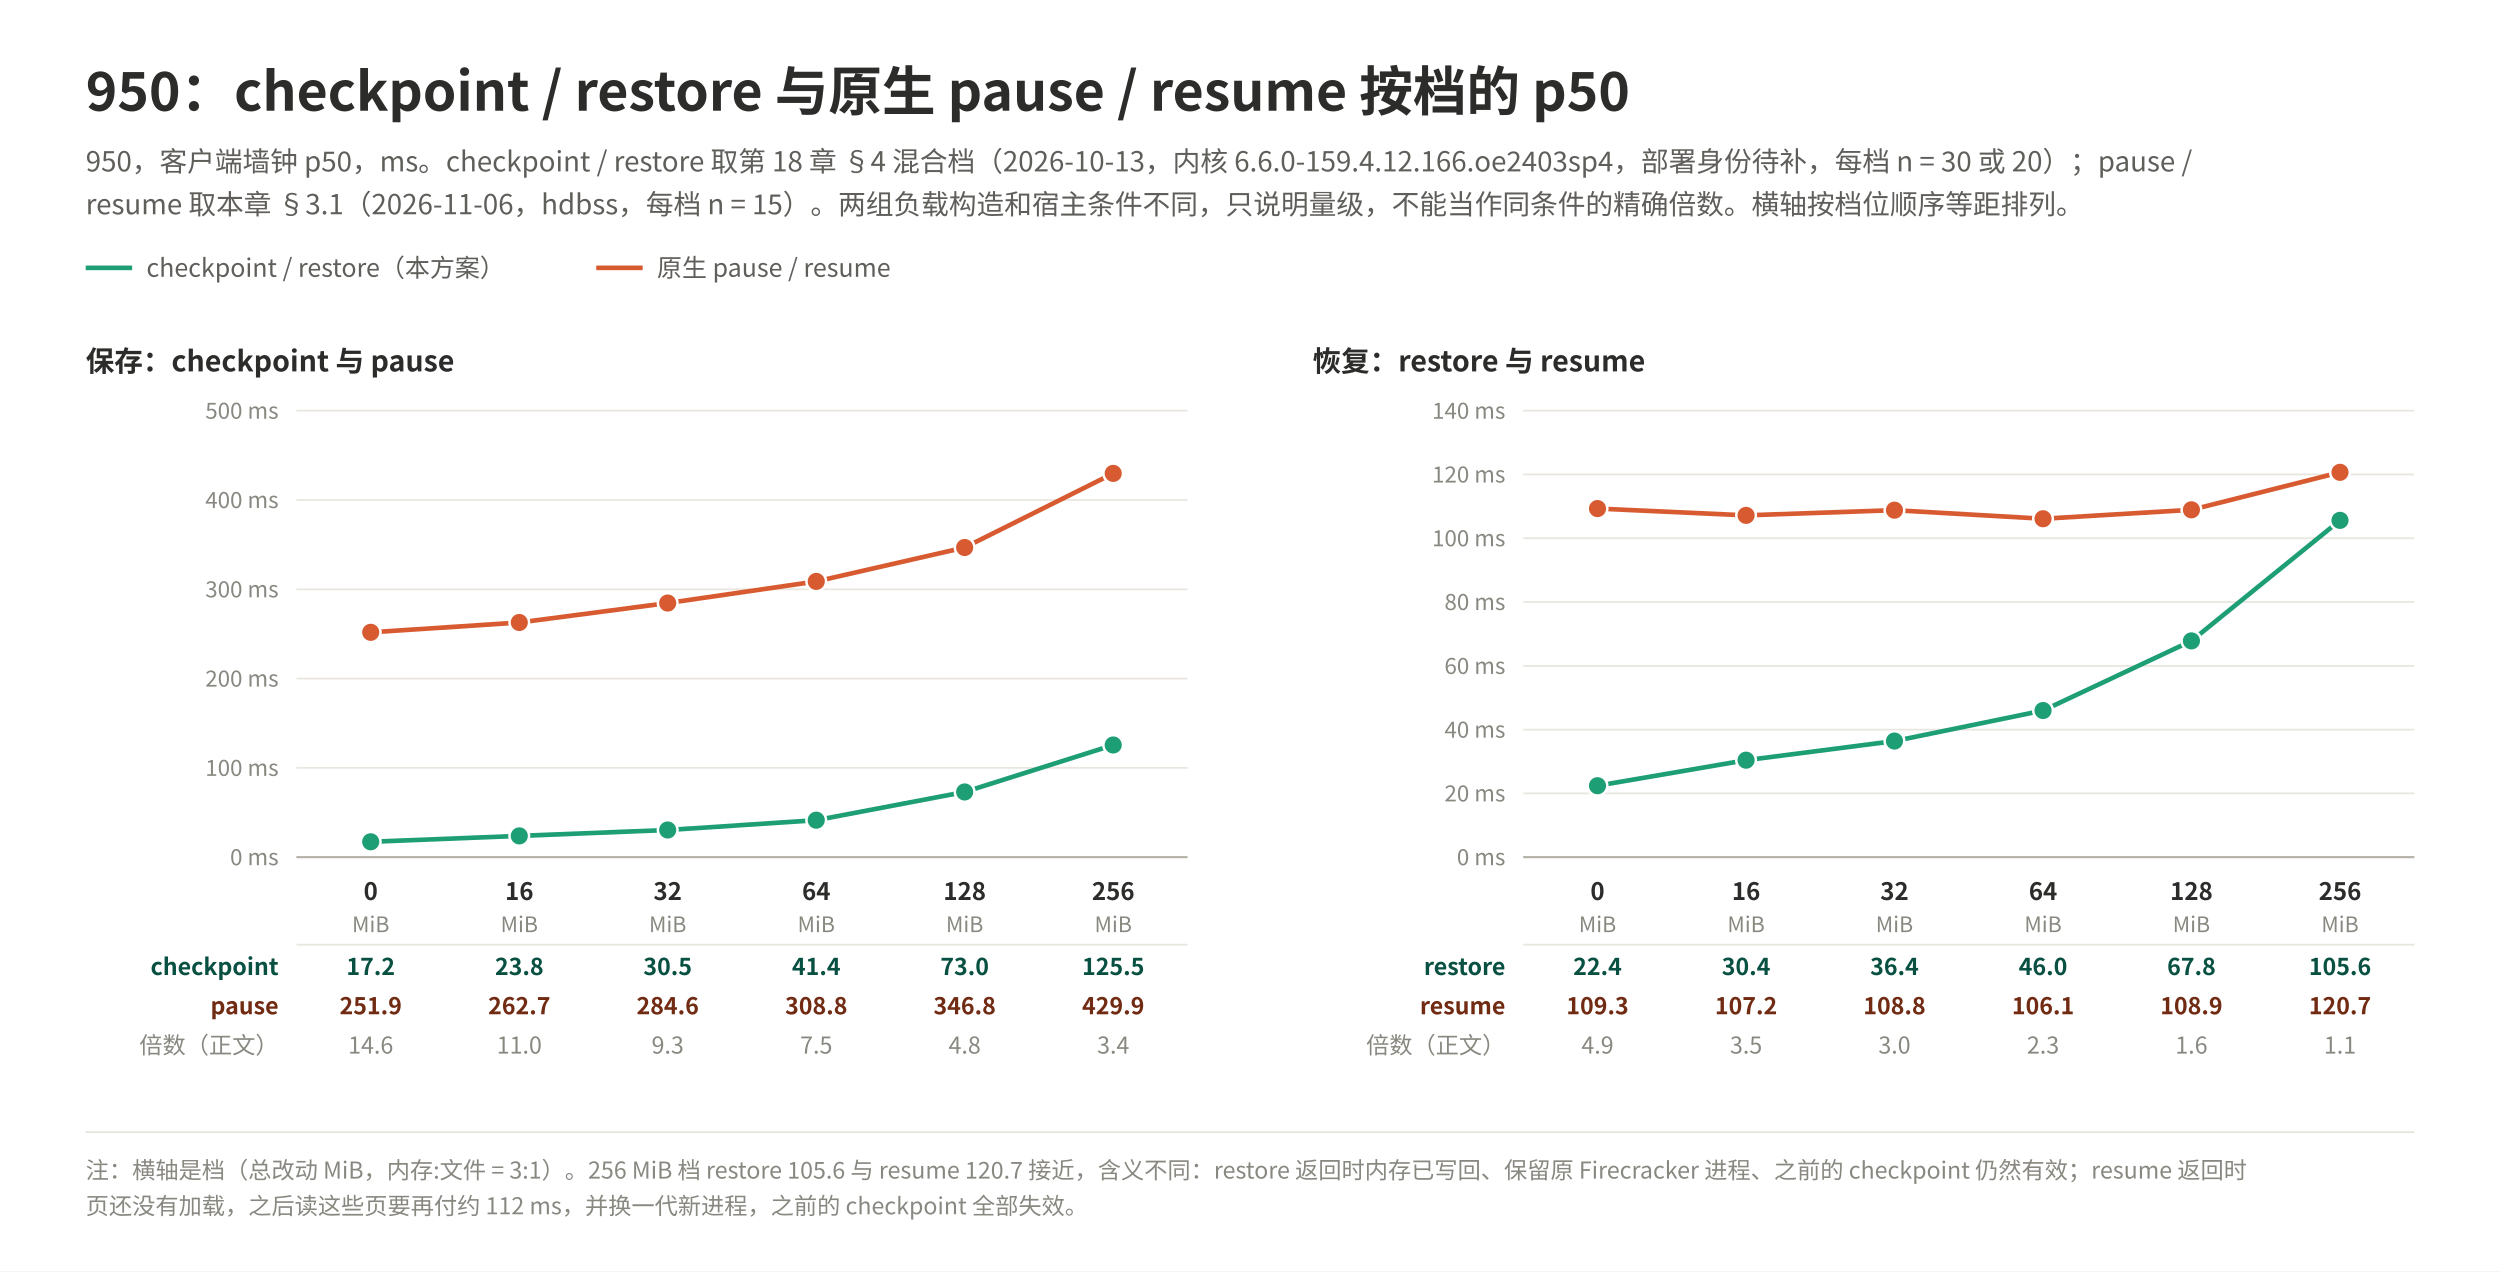
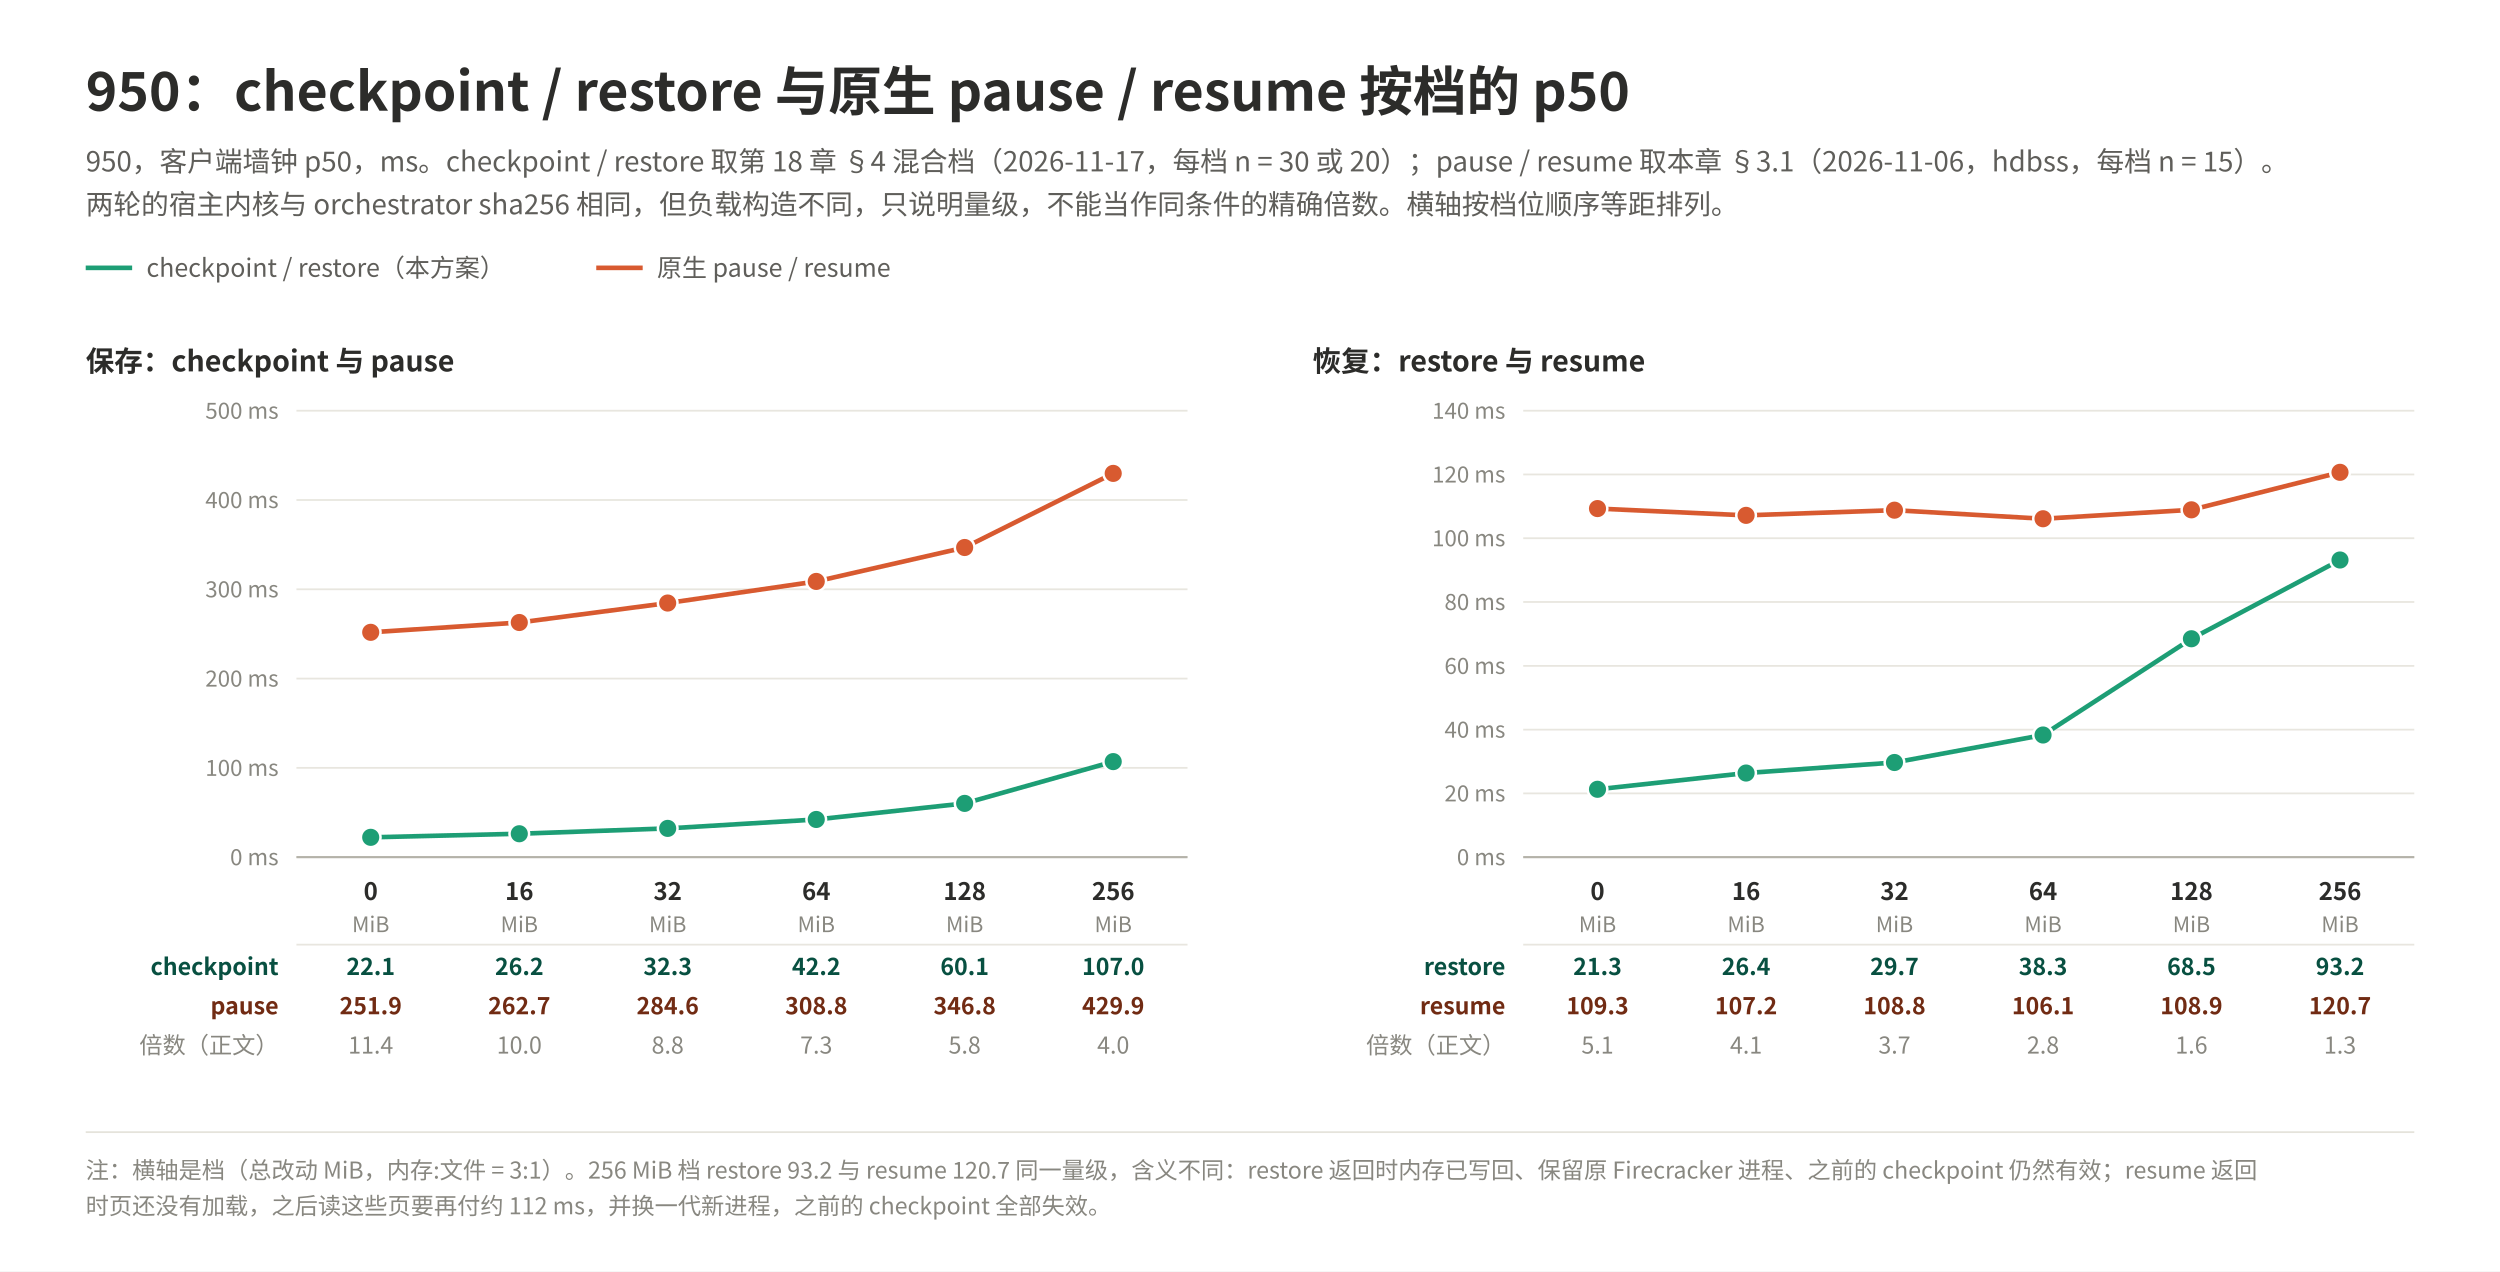
<svg xmlns="http://www.w3.org/2000/svg" width="1400" height="712" viewBox="0 0 1400 712" font-family="'PingFang SC','Hiragino Sans GB','Microsoft YaHei','Noto Sans CJK SC','Noto Sans SC','Source Han Sans SC',sans-serif">
  <defs>
</defs>
  <rect width="1400" height="712" fill="#FFFFFF" />
  <text x="48.0" y="62.0" font-size="30" fill="#2C2C2A" font-weight="600" text-anchor="start">950：checkpoint / restore 与原生 pause / resume 按档的 p50</text>
-   <text x="48.0" y="96.0" font-size="15.5" fill="#5F5E5A" text-anchor="start">950，客户端墙钟 p50，ms。checkpoint / restore 取第 18 章 §4 混合档（2026-10-13，内核 6.6.0-159.4.12.166.oe2403sp4，部署身份待补，每档 n = 30 或 20）；pause /</text>
-   <text x="48.0" y="120.0" font-size="15.5" fill="#5F5E5A" text-anchor="start">resume 取本章 §3.1（2026-11-06，hdbss，每档 n = 15）。两组负载构造和宿主条件不同，只说明量级，不能当作同条件的精确倍数。横轴按档位顺序等距排列。</text>
+   <text x="48.0" y="96.0" font-size="15.5" fill="#5F5E5A" text-anchor="start">950，客户端墙钟 p50，ms。checkpoint / restore 取第 18 章 §4 混合档（2026-11-17，每档 n = 30 或 20）；pause / resume 取本章 §3.1（2026-11-06，hdbss，每档 n = 15）。</text>
+   <text x="48.0" y="120.0" font-size="15.5" fill="#5F5E5A" text-anchor="start">两轮的宿主内核与 orchestrator sha256 相同，但负载构造不同，只说明量级，不能当作同条件的精确倍数。横轴按档位顺序等距排列。</text>
  <line x1="48.0" y1="150.0" x2="74.0" y2="150.0" stroke="#1D9E75" stroke-width="2.6" />
  <text x="82.0" y="155.0" font-size="14" fill="#5F5E5A" text-anchor="start">checkpoint / restore（本方案）</text>
  <line x1="333.9" y1="150.0" x2="359.9" y2="150.0" stroke="#D85A30" stroke-width="2.6" />
  <text x="367.9" y="155.0" font-size="14" fill="#5F5E5A" text-anchor="start">原生 pause / resume</text>
  <text x="48.0" y="208.0" font-size="16" fill="#2C2C2A" font-weight="600" text-anchor="start">保存：checkpoint 与 pause</text>
  <line x1="166.0" y1="480.0" x2="665.0" y2="480.0" stroke="#E8E6DF" stroke-width="1" />
  <text x="156.0" y="484.5" font-size="12.5" fill="#888780" text-anchor="end">0 ms</text>
  <line x1="166.0" y1="430.0" x2="665.0" y2="430.0" stroke="#E8E6DF" stroke-width="1" />
  <text x="156.0" y="434.5" font-size="12.5" fill="#888780" text-anchor="end">100 ms</text>
  <line x1="166.0" y1="380.0" x2="665.0" y2="380.0" stroke="#E8E6DF" stroke-width="1" />
  <text x="156.0" y="384.5" font-size="12.5" fill="#888780" text-anchor="end">200 ms</text>
  <line x1="166.0" y1="330.0" x2="665.0" y2="330.0" stroke="#E8E6DF" stroke-width="1" />
  <text x="156.0" y="334.5" font-size="12.5" fill="#888780" text-anchor="end">300 ms</text>
  <line x1="166.0" y1="280.0" x2="665.0" y2="280.0" stroke="#E8E6DF" stroke-width="1" />
  <text x="156.0" y="284.5" font-size="12.5" fill="#888780" text-anchor="end">400 ms</text>
  <line x1="166.0" y1="230.0" x2="665.0" y2="230.0" stroke="#E8E6DF" stroke-width="1" />
  <text x="156.0" y="234.5" font-size="12.5" fill="#888780" text-anchor="end">500 ms</text>
  <line x1="166.0" y1="480.0" x2="665.0" y2="480.0" stroke="#B4B2A9" stroke-width="1.2" />
-   <polyline points="207.6,471.4 290.8,468.1 373.9,464.8 457.1,459.3 540.2,443.5 623.4,417.2" fill="none" stroke="#1D9E75" stroke-width="2.6" stroke-linejoin="round" stroke-linecap="round" />
-   <circle cx="207.6" cy="471.4" r="5.5" fill="#1D9E75" stroke="#FFFFFF" stroke-width="1.4" fill-opacity="1.0" />
-   <circle cx="290.8" cy="468.1" r="5.5" fill="#1D9E75" stroke="#FFFFFF" stroke-width="1.4" fill-opacity="1.0" />
-   <circle cx="373.9" cy="464.8" r="5.5" fill="#1D9E75" stroke="#FFFFFF" stroke-width="1.4" fill-opacity="1.0" />
-   <circle cx="457.1" cy="459.3" r="5.5" fill="#1D9E75" stroke="#FFFFFF" stroke-width="1.4" fill-opacity="1.0" />
-   <circle cx="540.2" cy="443.5" r="5.5" fill="#1D9E75" stroke="#FFFFFF" stroke-width="1.4" fill-opacity="1.0" />
-   <circle cx="623.4" cy="417.2" r="5.5" fill="#1D9E75" stroke="#FFFFFF" stroke-width="1.4" fill-opacity="1.0" />
+   <polyline points="207.6,468.9 290.8,466.9 373.9,463.9 457.1,458.9 540.2,449.9 623.4,426.5" fill="none" stroke="#1D9E75" stroke-width="2.6" stroke-linejoin="round" stroke-linecap="round" />
+   <circle cx="207.6" cy="468.9" r="5.5" fill="#1D9E75" stroke="#FFFFFF" stroke-width="1.4" fill-opacity="1.0" />
+   <circle cx="290.8" cy="466.9" r="5.5" fill="#1D9E75" stroke="#FFFFFF" stroke-width="1.4" fill-opacity="1.0" />
+   <circle cx="373.9" cy="463.9" r="5.5" fill="#1D9E75" stroke="#FFFFFF" stroke-width="1.4" fill-opacity="1.0" />
+   <circle cx="457.1" cy="458.9" r="5.5" fill="#1D9E75" stroke="#FFFFFF" stroke-width="1.4" fill-opacity="1.0" />
+   <circle cx="540.2" cy="449.9" r="5.5" fill="#1D9E75" stroke="#FFFFFF" stroke-width="1.4" fill-opacity="1.0" />
+   <circle cx="623.4" cy="426.5" r="5.5" fill="#1D9E75" stroke="#FFFFFF" stroke-width="1.4" fill-opacity="1.0" />
  <polyline points="207.6,354.1 290.8,348.6 373.9,337.7 457.1,325.6 540.2,306.6 623.4,265.1" fill="none" stroke="#D85A30" stroke-width="2.6" stroke-linejoin="round" stroke-linecap="round" />
  <circle cx="207.6" cy="354.1" r="5.5" fill="#D85A30" stroke="#FFFFFF" stroke-width="1.4" fill-opacity="1.0" />
  <circle cx="290.8" cy="348.6" r="5.5" fill="#D85A30" stroke="#FFFFFF" stroke-width="1.4" fill-opacity="1.0" />
  <circle cx="373.9" cy="337.7" r="5.5" fill="#D85A30" stroke="#FFFFFF" stroke-width="1.4" fill-opacity="1.0" />
  <circle cx="457.1" cy="325.6" r="5.5" fill="#D85A30" stroke="#FFFFFF" stroke-width="1.4" fill-opacity="1.0" />
  <circle cx="540.2" cy="306.6" r="5.5" fill="#D85A30" stroke="#FFFFFF" stroke-width="1.4" fill-opacity="1.0" />
  <circle cx="623.4" cy="265.1" r="5.5" fill="#D85A30" stroke="#FFFFFF" stroke-width="1.4" fill-opacity="1.0" />
  <text x="207.6" y="504.0" font-size="13.5" fill="#2C2C2A" font-weight="600" text-anchor="middle">0</text>
  <text x="207.6" y="522.0" font-size="12" fill="#888780" text-anchor="middle">MiB</text>
  <text x="290.8" y="504.0" font-size="13.5" fill="#2C2C2A" font-weight="600" text-anchor="middle">16</text>
  <text x="290.8" y="522.0" font-size="12" fill="#888780" text-anchor="middle">MiB</text>
  <text x="373.9" y="504.0" font-size="13.5" fill="#2C2C2A" font-weight="600" text-anchor="middle">32</text>
  <text x="373.9" y="522.0" font-size="12" fill="#888780" text-anchor="middle">MiB</text>
  <text x="457.1" y="504.0" font-size="13.5" fill="#2C2C2A" font-weight="600" text-anchor="middle">64</text>
  <text x="457.1" y="522.0" font-size="12" fill="#888780" text-anchor="middle">MiB</text>
  <text x="540.2" y="504.0" font-size="13.5" fill="#2C2C2A" font-weight="600" text-anchor="middle">128</text>
  <text x="540.2" y="522.0" font-size="12" fill="#888780" text-anchor="middle">MiB</text>
  <text x="623.4" y="504.0" font-size="13.5" fill="#2C2C2A" font-weight="600" text-anchor="middle">256</text>
  <text x="623.4" y="522.0" font-size="12" fill="#888780" text-anchor="middle">MiB</text>
  <line x1="166.0" y1="529.0" x2="665.0" y2="529.0" stroke="#E8E6DF" stroke-width="1" />
  <text x="156.0" y="546.0" font-size="13" fill="#085041" font-weight="600" text-anchor="end">checkpoint</text>
-   <text x="207.6" y="546.0" font-size="13" fill="#085041" font-weight="600" text-anchor="middle">17.2</text>
-   <text x="290.8" y="546.0" font-size="13" fill="#085041" font-weight="600" text-anchor="middle">23.8</text>
-   <text x="373.9" y="546.0" font-size="13" fill="#085041" font-weight="600" text-anchor="middle">30.5</text>
-   <text x="457.1" y="546.0" font-size="13" fill="#085041" font-weight="600" text-anchor="middle">41.4</text>
-   <text x="540.2" y="546.0" font-size="13" fill="#085041" font-weight="600" text-anchor="middle">73.0</text>
-   <text x="623.4" y="546.0" font-size="13" fill="#085041" font-weight="600" text-anchor="middle">125.5</text>
+   <text x="207.6" y="546.0" font-size="13" fill="#085041" font-weight="600" text-anchor="middle">22.1</text>
+   <text x="290.8" y="546.0" font-size="13" fill="#085041" font-weight="600" text-anchor="middle">26.2</text>
+   <text x="373.9" y="546.0" font-size="13" fill="#085041" font-weight="600" text-anchor="middle">32.3</text>
+   <text x="457.1" y="546.0" font-size="13" fill="#085041" font-weight="600" text-anchor="middle">42.2</text>
+   <text x="540.2" y="546.0" font-size="13" fill="#085041" font-weight="600" text-anchor="middle">60.1</text>
+   <text x="623.4" y="546.0" font-size="13" fill="#085041" font-weight="600" text-anchor="middle">107.0</text>
  <text x="156.0" y="568.0" font-size="13" fill="#712B13" font-weight="600" text-anchor="end">pause</text>
  <text x="207.6" y="568.0" font-size="13" fill="#712B13" font-weight="600" text-anchor="middle">251.9</text>
  <text x="290.8" y="568.0" font-size="13" fill="#712B13" font-weight="600" text-anchor="middle">262.7</text>
  <text x="373.9" y="568.0" font-size="13" fill="#712B13" font-weight="600" text-anchor="middle">284.6</text>
  <text x="457.1" y="568.0" font-size="13" fill="#712B13" font-weight="600" text-anchor="middle">308.8</text>
  <text x="540.2" y="568.0" font-size="13" fill="#712B13" font-weight="600" text-anchor="middle">346.8</text>
  <text x="623.4" y="568.0" font-size="13" fill="#712B13" font-weight="600" text-anchor="middle">429.9</text>
  <text x="156.0" y="590.0" font-size="13" fill="#888780" text-anchor="end">倍数（正文）</text>
-   <text x="207.6" y="590.0" font-size="13" fill="#888780" text-anchor="middle">14.6</text>
-   <text x="290.8" y="590.0" font-size="13" fill="#888780" text-anchor="middle">11.0</text>
-   <text x="373.9" y="590.0" font-size="13" fill="#888780" text-anchor="middle">9.3</text>
-   <text x="457.1" y="590.0" font-size="13" fill="#888780" text-anchor="middle">7.5</text>
-   <text x="540.2" y="590.0" font-size="13" fill="#888780" text-anchor="middle">4.8</text>
-   <text x="623.4" y="590.0" font-size="13" fill="#888780" text-anchor="middle">3.4</text>
+   <text x="207.6" y="590.0" font-size="13" fill="#888780" text-anchor="middle">11.4</text>
+   <text x="290.8" y="590.0" font-size="13" fill="#888780" text-anchor="middle">10.0</text>
+   <text x="373.9" y="590.0" font-size="13" fill="#888780" text-anchor="middle">8.8</text>
+   <text x="457.1" y="590.0" font-size="13" fill="#888780" text-anchor="middle">7.3</text>
+   <text x="540.2" y="590.0" font-size="13" fill="#888780" text-anchor="middle">5.8</text>
+   <text x="623.4" y="590.0" font-size="13" fill="#888780" text-anchor="middle">4.0</text>
  <text x="735.0" y="208.0" font-size="16" fill="#2C2C2A" font-weight="600" text-anchor="start">恢复：restore 与 resume</text>
  <line x1="853.0" y1="480.0" x2="1352.0" y2="480.0" stroke="#E8E6DF" stroke-width="1" />
  <text x="843.0" y="484.5" font-size="12.5" fill="#888780" text-anchor="end">0 ms</text>
  <line x1="853.0" y1="444.3" x2="1352.0" y2="444.3" stroke="#E8E6DF" stroke-width="1" />
  <text x="843.0" y="448.8" font-size="12.5" fill="#888780" text-anchor="end">20 ms</text>
  <line x1="853.0" y1="408.6" x2="1352.0" y2="408.6" stroke="#E8E6DF" stroke-width="1" />
  <text x="843.0" y="413.1" font-size="12.5" fill="#888780" text-anchor="end">40 ms</text>
  <line x1="853.0" y1="372.9" x2="1352.0" y2="372.9" stroke="#E8E6DF" stroke-width="1" />
  <text x="843.0" y="377.4" font-size="12.5" fill="#888780" text-anchor="end">60 ms</text>
  <line x1="853.0" y1="337.1" x2="1352.0" y2="337.1" stroke="#E8E6DF" stroke-width="1" />
  <text x="843.0" y="341.6" font-size="12.5" fill="#888780" text-anchor="end">80 ms</text>
  <line x1="853.0" y1="301.4" x2="1352.0" y2="301.4" stroke="#E8E6DF" stroke-width="1" />
  <text x="843.0" y="305.9" font-size="12.5" fill="#888780" text-anchor="end">100 ms</text>
  <line x1="853.0" y1="265.7" x2="1352.0" y2="265.7" stroke="#E8E6DF" stroke-width="1" />
  <text x="843.0" y="270.2" font-size="12.5" fill="#888780" text-anchor="end">120 ms</text>
  <line x1="853.0" y1="230.0" x2="1352.0" y2="230.0" stroke="#E8E6DF" stroke-width="1" />
  <text x="843.0" y="234.5" font-size="12.5" fill="#888780" text-anchor="end">140 ms</text>
  <line x1="853.0" y1="480.0" x2="1352.0" y2="480.0" stroke="#B4B2A9" stroke-width="1.2" />
-   <polyline points="894.6,440.0 977.8,425.7 1060.9,415.0 1144.1,397.9 1227.2,358.9 1310.4,291.4" fill="none" stroke="#1D9E75" stroke-width="2.6" stroke-linejoin="round" stroke-linecap="round" />
-   <circle cx="894.6" cy="440.0" r="5.5" fill="#1D9E75" stroke="#FFFFFF" stroke-width="1.4" fill-opacity="1.0" />
-   <circle cx="977.8" cy="425.7" r="5.5" fill="#1D9E75" stroke="#FFFFFF" stroke-width="1.4" fill-opacity="1.0" />
-   <circle cx="1060.9" cy="415.0" r="5.5" fill="#1D9E75" stroke="#FFFFFF" stroke-width="1.4" fill-opacity="1.0" />
-   <circle cx="1144.1" cy="397.9" r="5.5" fill="#1D9E75" stroke="#FFFFFF" stroke-width="1.4" fill-opacity="1.0" />
-   <circle cx="1227.2" cy="358.9" r="5.5" fill="#1D9E75" stroke="#FFFFFF" stroke-width="1.4" fill-opacity="1.0" />
-   <circle cx="1310.4" cy="291.4" r="5.5" fill="#1D9E75" stroke="#FFFFFF" stroke-width="1.4" fill-opacity="1.0" />
+   <polyline points="894.6,442.0 977.8,432.9 1060.9,427.0 1144.1,411.6 1227.2,357.7 1310.4,313.6" fill="none" stroke="#1D9E75" stroke-width="2.6" stroke-linejoin="round" stroke-linecap="round" />
+   <circle cx="894.6" cy="442.0" r="5.5" fill="#1D9E75" stroke="#FFFFFF" stroke-width="1.4" fill-opacity="1.0" />
+   <circle cx="977.8" cy="432.9" r="5.5" fill="#1D9E75" stroke="#FFFFFF" stroke-width="1.4" fill-opacity="1.0" />
+   <circle cx="1060.9" cy="427.0" r="5.5" fill="#1D9E75" stroke="#FFFFFF" stroke-width="1.4" fill-opacity="1.0" />
+   <circle cx="1144.1" cy="411.6" r="5.5" fill="#1D9E75" stroke="#FFFFFF" stroke-width="1.4" fill-opacity="1.0" />
+   <circle cx="1227.2" cy="357.7" r="5.5" fill="#1D9E75" stroke="#FFFFFF" stroke-width="1.4" fill-opacity="1.0" />
+   <circle cx="1310.4" cy="313.6" r="5.5" fill="#1D9E75" stroke="#FFFFFF" stroke-width="1.4" fill-opacity="1.0" />
  <polyline points="894.6,284.8 977.8,288.6 1060.9,285.7 1144.1,290.5 1227.2,285.5 1310.4,264.5" fill="none" stroke="#D85A30" stroke-width="2.6" stroke-linejoin="round" stroke-linecap="round" />
  <circle cx="894.6" cy="284.8" r="5.5" fill="#D85A30" stroke="#FFFFFF" stroke-width="1.4" fill-opacity="1.0" />
  <circle cx="977.8" cy="288.6" r="5.5" fill="#D85A30" stroke="#FFFFFF" stroke-width="1.4" fill-opacity="1.0" />
  <circle cx="1060.9" cy="285.7" r="5.5" fill="#D85A30" stroke="#FFFFFF" stroke-width="1.4" fill-opacity="1.0" />
  <circle cx="1144.1" cy="290.5" r="5.5" fill="#D85A30" stroke="#FFFFFF" stroke-width="1.4" fill-opacity="1.0" />
  <circle cx="1227.2" cy="285.5" r="5.5" fill="#D85A30" stroke="#FFFFFF" stroke-width="1.4" fill-opacity="1.0" />
  <circle cx="1310.4" cy="264.5" r="5.5" fill="#D85A30" stroke="#FFFFFF" stroke-width="1.4" fill-opacity="1.0" />
  <text x="894.6" y="504.0" font-size="13.5" fill="#2C2C2A" font-weight="600" text-anchor="middle">0</text>
  <text x="894.6" y="522.0" font-size="12" fill="#888780" text-anchor="middle">MiB</text>
  <text x="977.8" y="504.0" font-size="13.5" fill="#2C2C2A" font-weight="600" text-anchor="middle">16</text>
  <text x="977.8" y="522.0" font-size="12" fill="#888780" text-anchor="middle">MiB</text>
  <text x="1060.9" y="504.0" font-size="13.5" fill="#2C2C2A" font-weight="600" text-anchor="middle">32</text>
  <text x="1060.9" y="522.0" font-size="12" fill="#888780" text-anchor="middle">MiB</text>
  <text x="1144.1" y="504.0" font-size="13.5" fill="#2C2C2A" font-weight="600" text-anchor="middle">64</text>
  <text x="1144.1" y="522.0" font-size="12" fill="#888780" text-anchor="middle">MiB</text>
  <text x="1227.2" y="504.0" font-size="13.5" fill="#2C2C2A" font-weight="600" text-anchor="middle">128</text>
  <text x="1227.2" y="522.0" font-size="12" fill="#888780" text-anchor="middle">MiB</text>
  <text x="1310.4" y="504.0" font-size="13.5" fill="#2C2C2A" font-weight="600" text-anchor="middle">256</text>
  <text x="1310.4" y="522.0" font-size="12" fill="#888780" text-anchor="middle">MiB</text>
  <line x1="853.0" y1="529.0" x2="1352.0" y2="529.0" stroke="#E8E6DF" stroke-width="1" />
  <text x="843.0" y="546.0" font-size="13" fill="#085041" font-weight="600" text-anchor="end">restore</text>
-   <text x="894.6" y="546.0" font-size="13" fill="#085041" font-weight="600" text-anchor="middle">22.4</text>
-   <text x="977.8" y="546.0" font-size="13" fill="#085041" font-weight="600" text-anchor="middle">30.4</text>
-   <text x="1060.9" y="546.0" font-size="13" fill="#085041" font-weight="600" text-anchor="middle">36.4</text>
-   <text x="1144.1" y="546.0" font-size="13" fill="#085041" font-weight="600" text-anchor="middle">46.0</text>
-   <text x="1227.2" y="546.0" font-size="13" fill="#085041" font-weight="600" text-anchor="middle">67.8</text>
-   <text x="1310.4" y="546.0" font-size="13" fill="#085041" font-weight="600" text-anchor="middle">105.6</text>
+   <text x="894.6" y="546.0" font-size="13" fill="#085041" font-weight="600" text-anchor="middle">21.3</text>
+   <text x="977.8" y="546.0" font-size="13" fill="#085041" font-weight="600" text-anchor="middle">26.4</text>
+   <text x="1060.9" y="546.0" font-size="13" fill="#085041" font-weight="600" text-anchor="middle">29.7</text>
+   <text x="1144.1" y="546.0" font-size="13" fill="#085041" font-weight="600" text-anchor="middle">38.3</text>
+   <text x="1227.2" y="546.0" font-size="13" fill="#085041" font-weight="600" text-anchor="middle">68.5</text>
+   <text x="1310.4" y="546.0" font-size="13" fill="#085041" font-weight="600" text-anchor="middle">93.2</text>
  <text x="843.0" y="568.0" font-size="13" fill="#712B13" font-weight="600" text-anchor="end">resume</text>
  <text x="894.6" y="568.0" font-size="13" fill="#712B13" font-weight="600" text-anchor="middle">109.3</text>
  <text x="977.8" y="568.0" font-size="13" fill="#712B13" font-weight="600" text-anchor="middle">107.2</text>
  <text x="1060.9" y="568.0" font-size="13" fill="#712B13" font-weight="600" text-anchor="middle">108.8</text>
  <text x="1144.1" y="568.0" font-size="13" fill="#712B13" font-weight="600" text-anchor="middle">106.1</text>
  <text x="1227.2" y="568.0" font-size="13" fill="#712B13" font-weight="600" text-anchor="middle">108.9</text>
  <text x="1310.4" y="568.0" font-size="13" fill="#712B13" font-weight="600" text-anchor="middle">120.7</text>
  <text x="843.0" y="590.0" font-size="13" fill="#888780" text-anchor="end">倍数（正文）</text>
-   <text x="894.6" y="590.0" font-size="13" fill="#888780" text-anchor="middle">4.9</text>
-   <text x="977.8" y="590.0" font-size="13" fill="#888780" text-anchor="middle">3.5</text>
-   <text x="1060.9" y="590.0" font-size="13" fill="#888780" text-anchor="middle">3.0</text>
-   <text x="1144.1" y="590.0" font-size="13" fill="#888780" text-anchor="middle">2.3</text>
+   <text x="894.6" y="590.0" font-size="13" fill="#888780" text-anchor="middle">5.1</text>
+   <text x="977.8" y="590.0" font-size="13" fill="#888780" text-anchor="middle">4.1</text>
+   <text x="1060.9" y="590.0" font-size="13" fill="#888780" text-anchor="middle">3.7</text>
+   <text x="1144.1" y="590.0" font-size="13" fill="#888780" text-anchor="middle">2.8</text>
  <text x="1227.2" y="590.0" font-size="13" fill="#888780" text-anchor="middle">1.6</text>
-   <text x="1310.4" y="590.0" font-size="13" fill="#888780" text-anchor="middle">1.1</text>
+   <text x="1310.4" y="590.0" font-size="13" fill="#888780" text-anchor="middle">1.3</text>
  <line x1="48" y1="634" x2="1352" y2="634" stroke="#E5E3DB" stroke-width="1" />
-   <text x="48.0" y="660.0" font-size="13" fill="#888780" text-anchor="start">注：横轴是档（总改动 MiB，内存:文件 = 3:1）。256 MiB 档 restore 105.6 与 resume 120.7 接近，含义不同：restore 返回时内存已写回、保留原 Firecracker 进程、之前的 checkpoint 仍然有效；resume 返回时</text>
-   <text x="48.0" y="680.0" font-size="13" fill="#888780" text-anchor="start">页还没有加载，之后读这些页要再付约 112 ms，并换一代新进程，之前的 checkpoint 全部失效。</text>
+   <text x="48.0" y="660.0" font-size="13" fill="#888780" text-anchor="start">注：横轴是档（总改动 MiB，内存:文件 = 3:1）。256 MiB 档 restore 93.2 与 resume 120.7 同一量级，含义不同：restore 返回时内存已写回、保留原 Firecracker 进程、之前的 checkpoint 仍然有效；resume 返回</text>
+   <text x="48.0" y="680.0" font-size="13" fill="#888780" text-anchor="start">时页还没有加载，之后读这些页要再付约 112 ms，并换一代新进程，之前的 checkpoint 全部失效。</text>
</svg>
